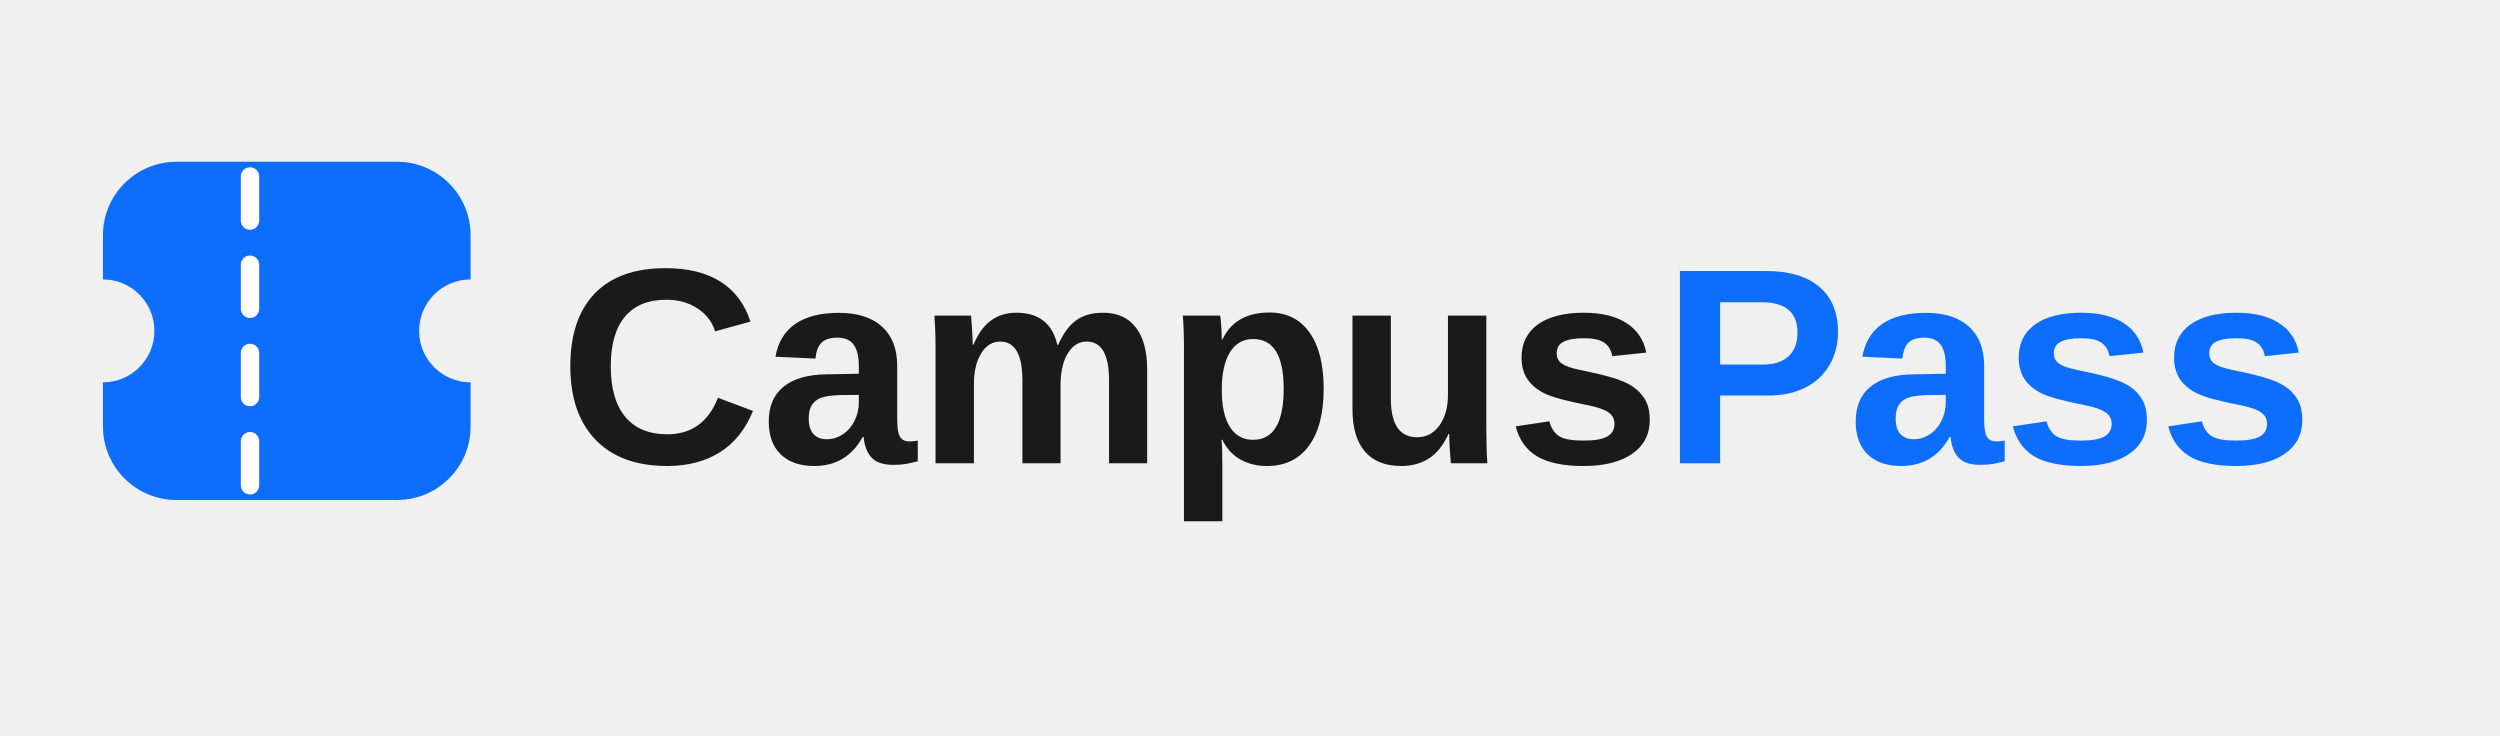
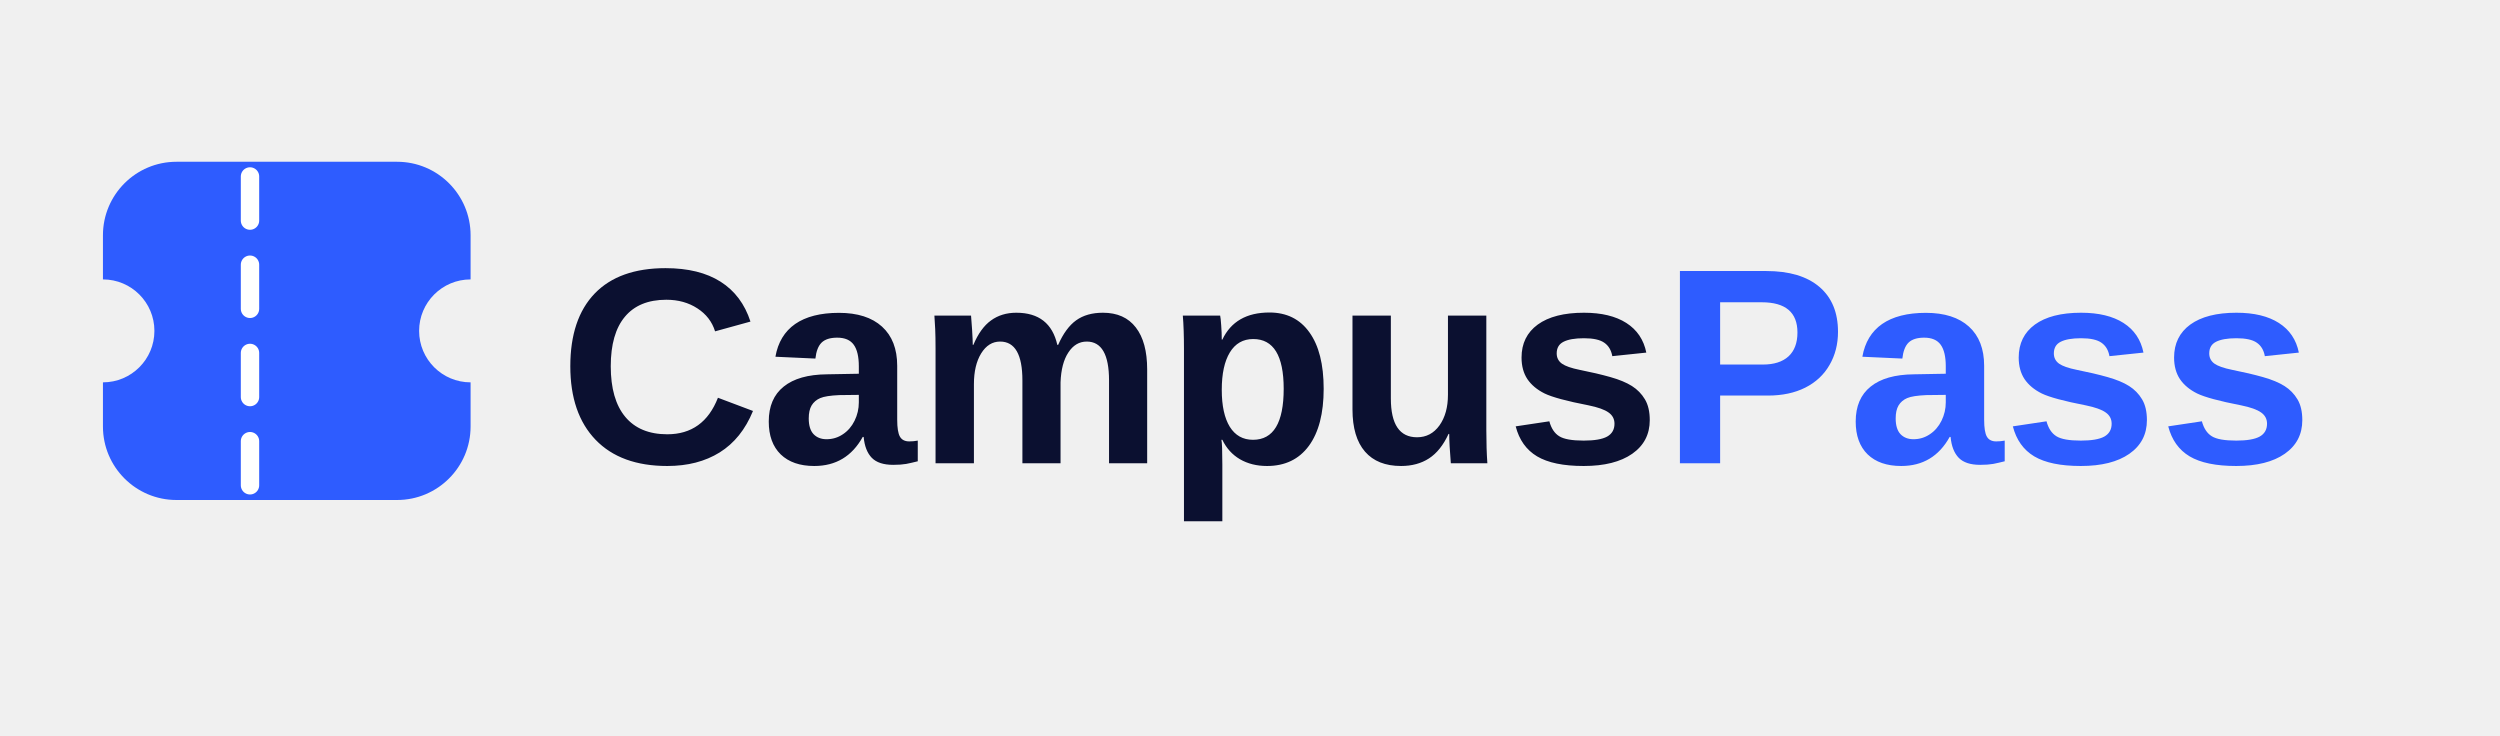
<svg xmlns="http://www.w3.org/2000/svg" viewBox="0 0 340 100">
  <g>
-     <path d="M14 32                  a10 10 0 0 1 10 -10                  h30                  a10 10 0 0 1 10 10                  v6                  a7 7 0 0 0 0 14                  v6                  a10 10 0 0 1 -10 10                  h-30                  a10 10 0 0 1 -10 -10                  v-6                  a7 7 0 0 0 0 -14                  z" fill="#0d6efd" />
+     <path d="M14 32                  a10 10 0 0 1 10 -10                  h30                  a10 10 0 0 1 10 10                  v6                  a7 7 0 0 0 0 14                  v6                  a10 10 0 0 1 -10 10                  h-30                  a10 10 0 0 1 -10 -10                  v-6                  a7 7 0 0 0 0 -14                  z" fill="#2E5CFF" />
    <line x1="34" y1="24" x2="34" y2="30" stroke="white" stroke-width="2.5" stroke-linecap="round" />
    <line x1="34" y1="36" x2="34" y2="42" stroke="white" stroke-width="2.5" stroke-linecap="round" />
    <line x1="34" y1="48" x2="34" y2="54" stroke="white" stroke-width="2.5" stroke-linecap="round" />
    <line x1="34" y1="60" x2="34" y2="66" stroke="white" stroke-width="2.5" stroke-linecap="round" />
  </g>
-   <text x="76" y="63" font-family="'Segoe UI', Arial, sans-serif" font-size="38" font-weight="700" fill="#1a1a1a">Campus<tspan fill="#0d6efd">Pass</tspan>
+   <text x="76" y="63" font-family="'Segoe UI', Arial, sans-serif" font-size="38" font-weight="700" fill="#0B1030">Campus<tspan fill="#2E5CFF">Pass</tspan>
  </text>
</svg>
